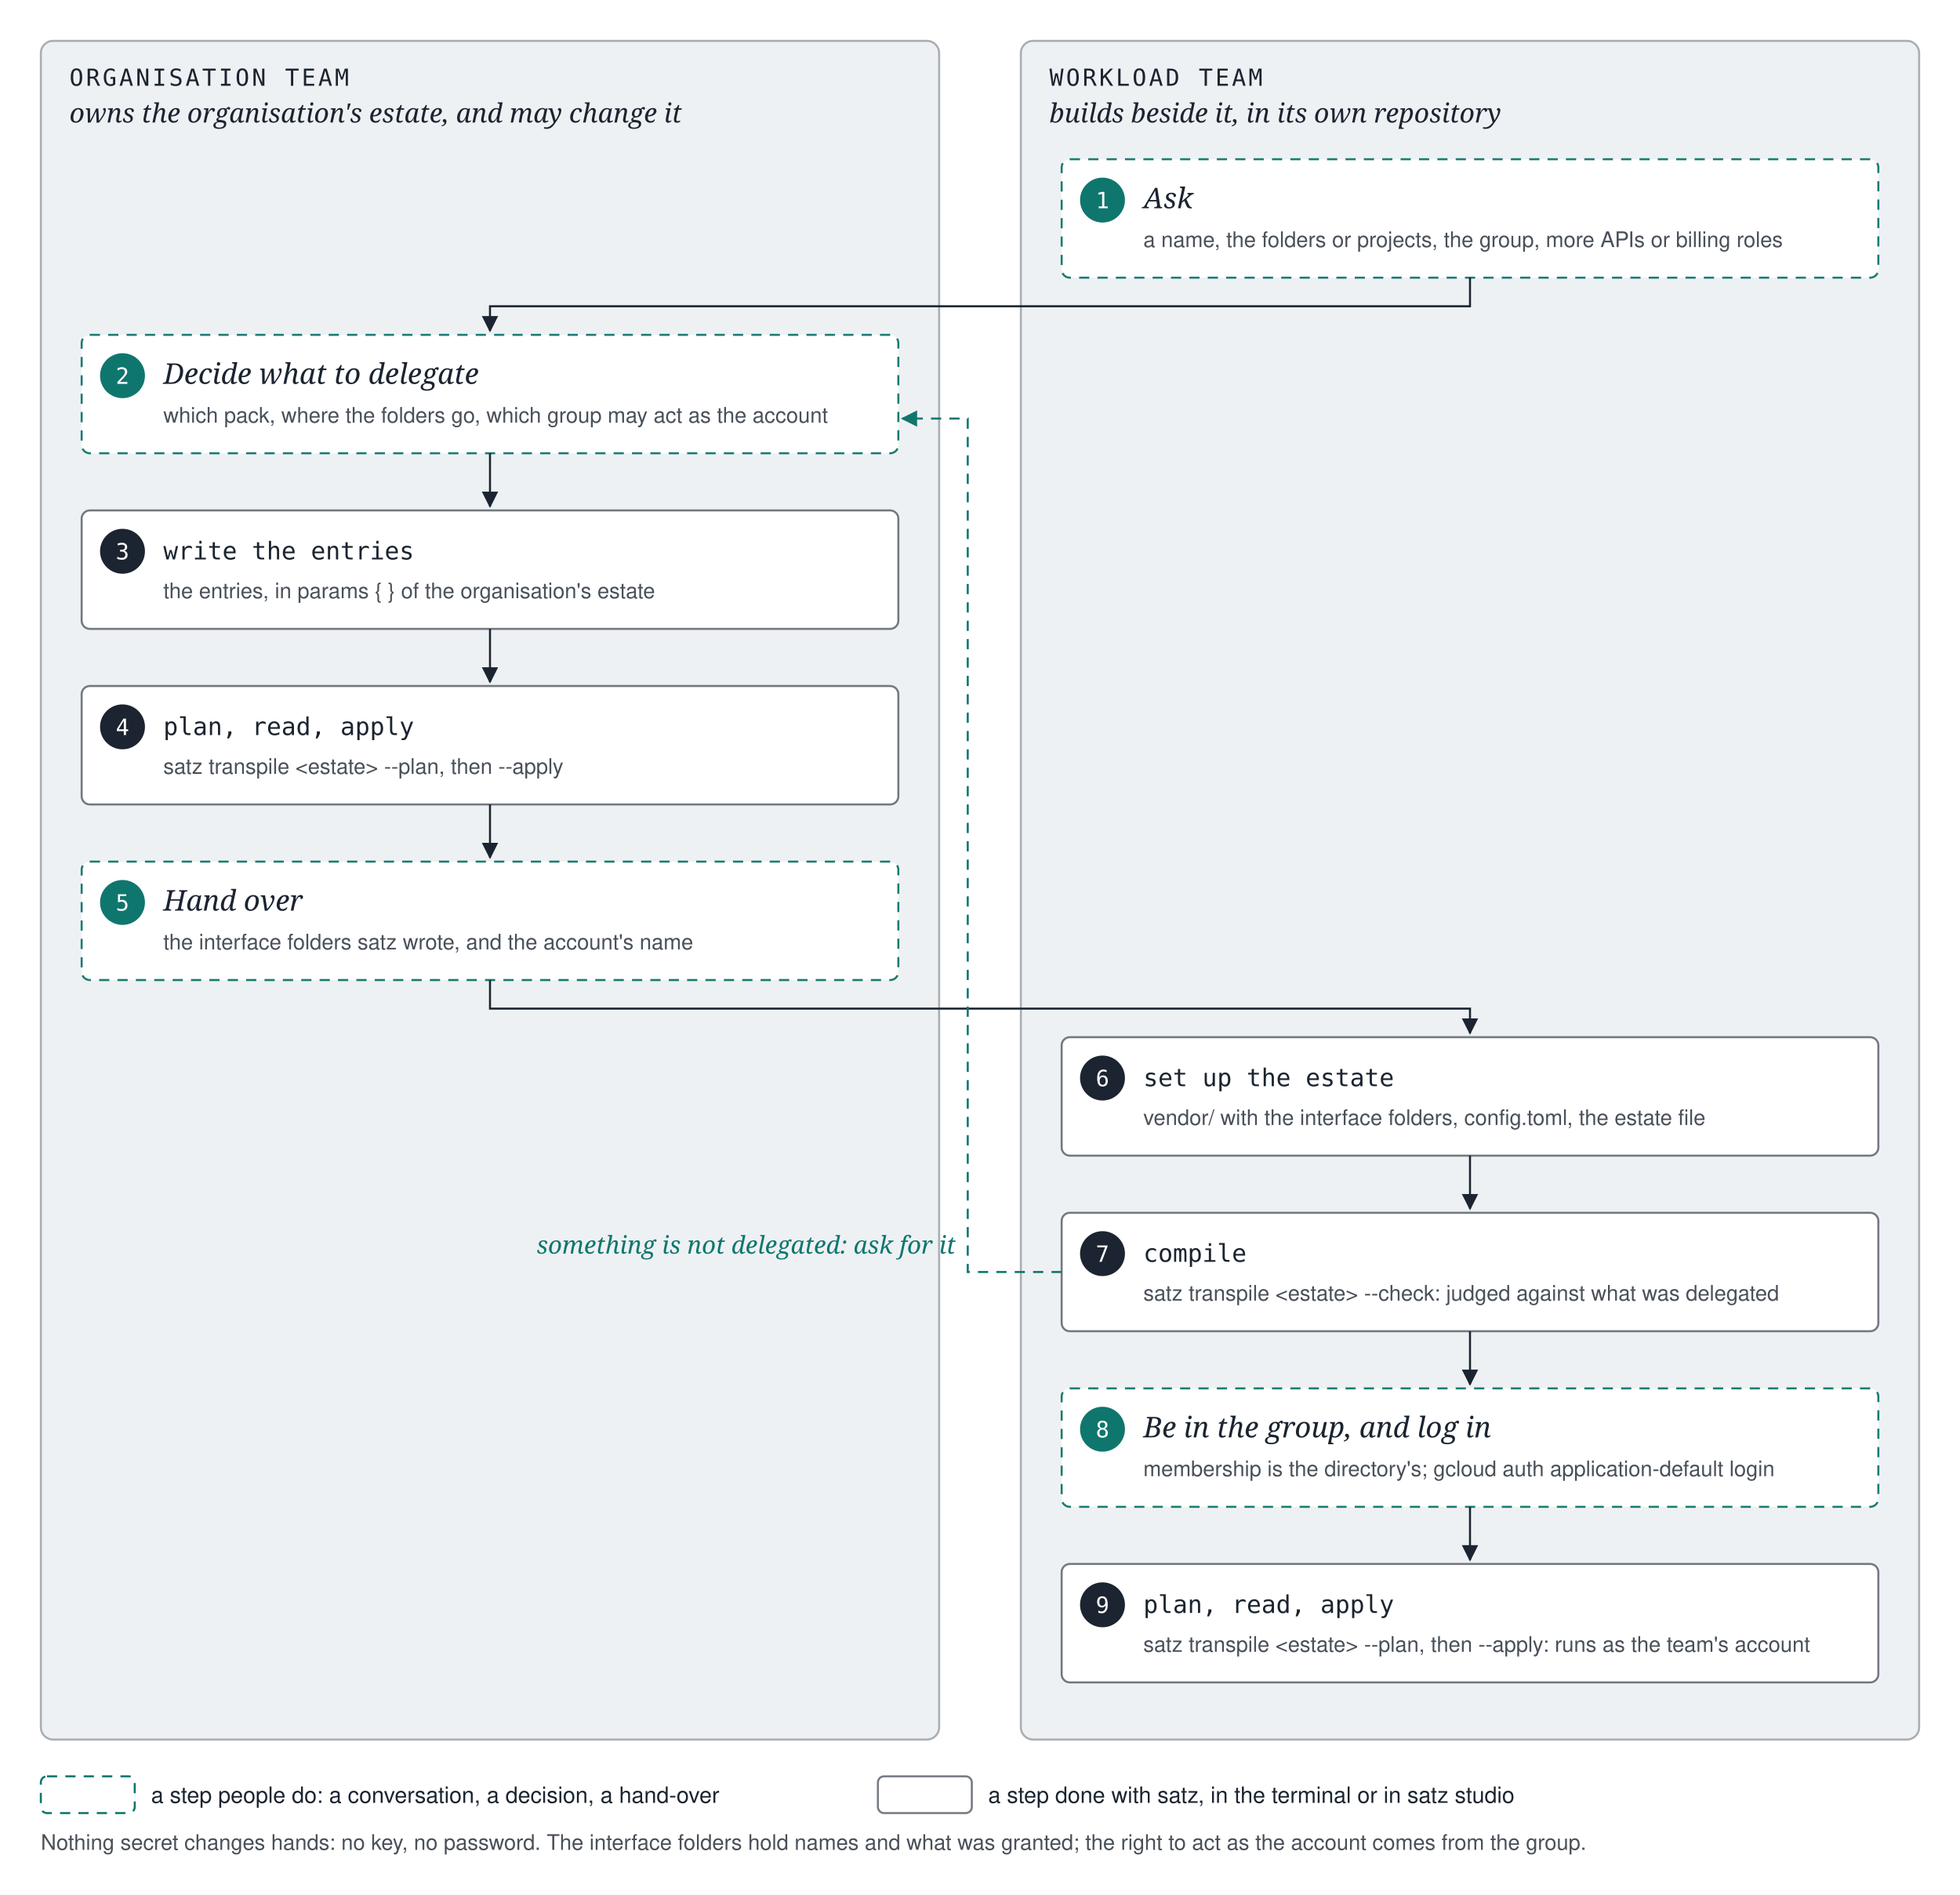
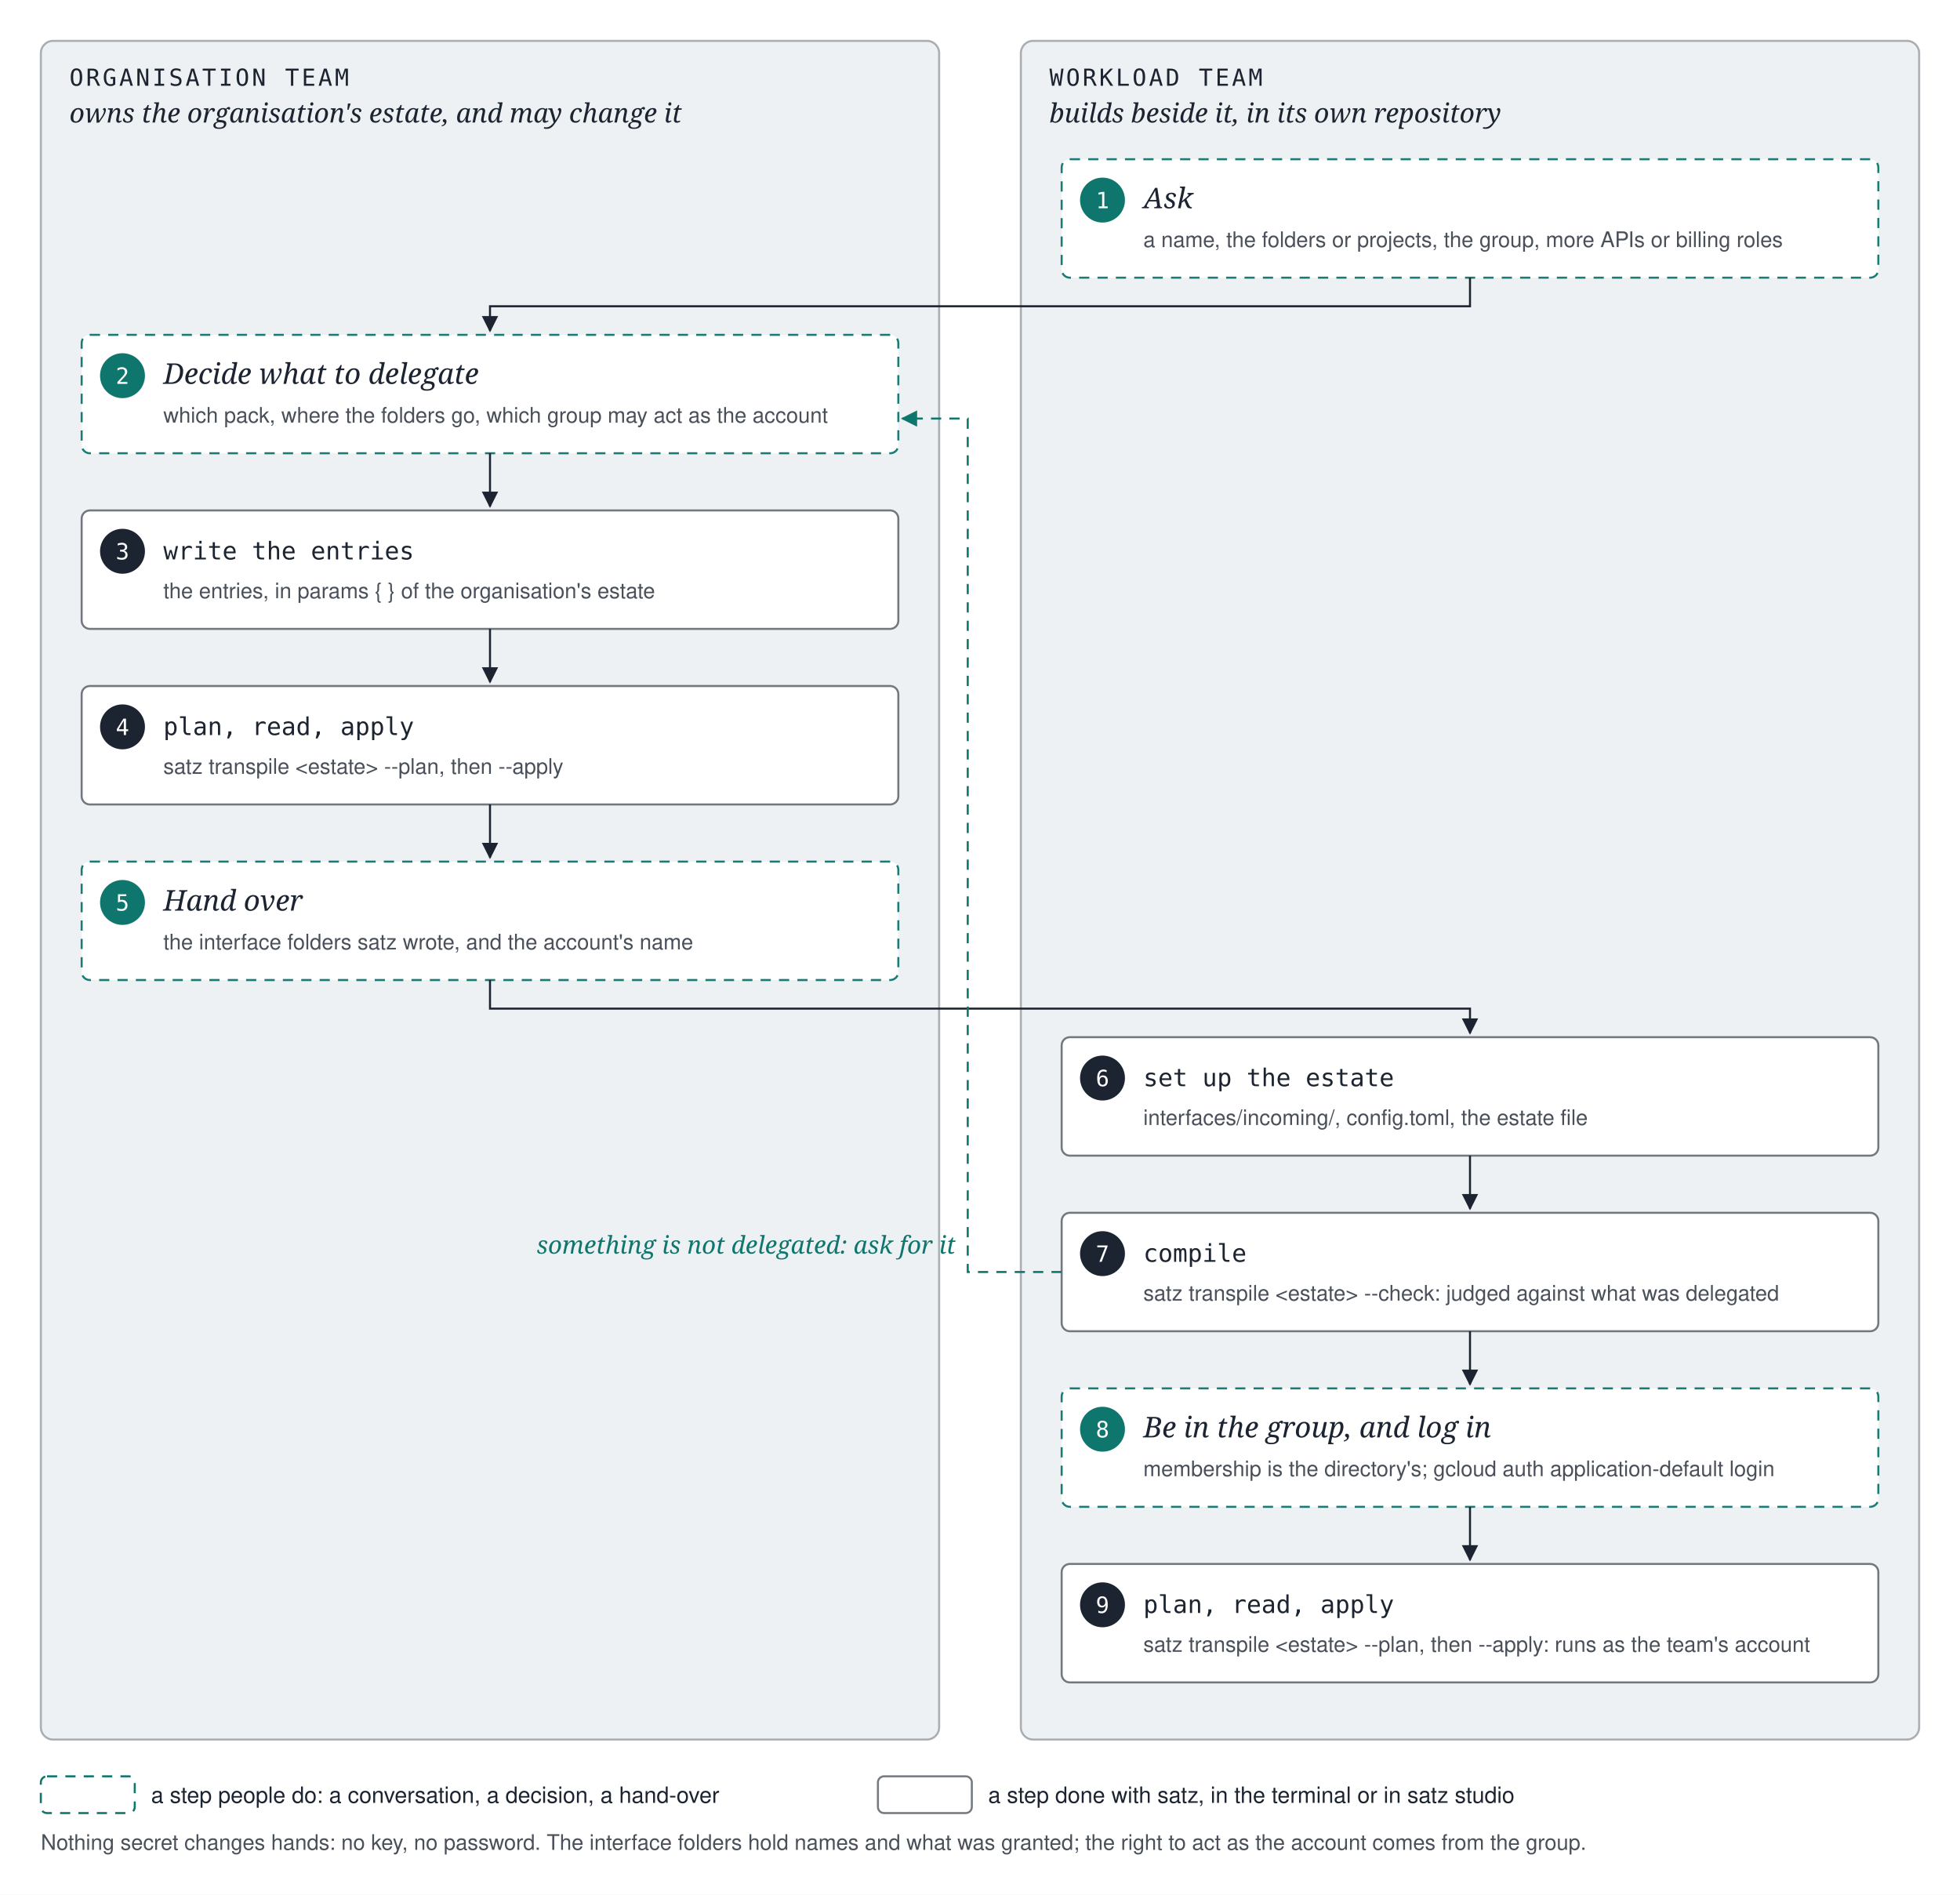
- <svg xmlns="http://www.w3.org/2000/svg" viewBox="0 0 960 928" width="960" height="928" role="img" aria-label="Two lanes, the organisation team on the left and the workload team on the right, and nine steps. 1, workload team, a step people do: ask — a name, the folders or projects, the group, more APIs or billing roles if needed. 2, organisation team, a step people do: decide what to delegate — which pack, where the folders go, which group may act as the account. 3, organisation team, with satz: write the entries into the params of the organisation's estate. 4, organisation team, with satz: plan, read, apply — satz transpile with --plan, then --apply. 5, organisation team, a step people do: hand over the interface folders and the account's name. 6, workload team, with satz: set up the estate — vendor, config.toml, the estate file. 7, workload team, with satz: compile — satz transpile --check judges the estate against what was delegated. A dashed arrow leads from step 7 back to step 2: something is not delegated, ask for it. 8, workload team, a step people do: be in the group and log in. 9, workload team, with satz: plan, read, apply — it runs as the team's account.">
+ <svg xmlns="http://www.w3.org/2000/svg" viewBox="0 0 960 928" width="960" height="928" role="img" aria-label="Two lanes, the organisation team on the left and the workload team on the right, and nine steps. 1, workload team, a step people do: ask — a name, the folders or projects, the group, more APIs or billing roles if needed. 2, organisation team, a step people do: decide what to delegate — which pack, where the folders go, which group may act as the account. 3, organisation team, with satz: write the entries into the params of the organisation's estate. 4, organisation team, with satz: plan, read, apply — satz transpile with --plan, then --apply. 5, organisation team, a step people do: hand over the interface folders and the account's name. 6, workload team, with satz: set up the estate — interfaces/incoming, config.toml, the estate file. 7, workload team, with satz: compile — satz transpile --check judges the estate against what was delegated. A dashed arrow leads from step 7 back to step 2: something is not delegated, ask for it. 8, workload team, a step people do: be in the group and log in. 9, workload team, with satz: plan, read, apply — it runs as the team's account.">
  <defs>
    <marker id="arr" viewBox="0 0 10 10" refX="9" refY="5" markerWidth="8" markerHeight="8" orient="auto-start-reverse">
      <path d="M0,0 L10,5 L0,10 z" fill="#1B2430" />
    </marker>
    <marker id="arr-acc" viewBox="0 0 10 10" refX="9" refY="5" markerWidth="8" markerHeight="8" orient="auto-start-reverse">
      <path d="M0,0 L10,5 L0,10 z" fill="#0F766E" />
    </marker>
  </defs>
  <rect x="0" y="0" width="960" height="928" fill="#FFFFFF" />
  <rect x="20" y="20" width="440" height="832" rx="6" fill="#EEF1F3" stroke="#1B2430" stroke-opacity="0.35" />
  <text x="34" y="42" font-family="IBM Plex Mono, Menlo, monospace" font-size="11.5" letter-spacing="1.2" fill="#1B2430" font-weight="500">ORGANISATION TEAM</text>
  <text x="34" y="60" font-family="Newsreader, Georgia, serif" font-style="italic" font-size="13" fill="#1B2430">owns the organisation's estate, and may change it</text>
  <rect x="500" y="20" width="440" height="832" rx="6" fill="#EEF1F3" stroke="#1B2430" stroke-opacity="0.35" />
  <text x="514" y="42" font-family="IBM Plex Mono, Menlo, monospace" font-size="11.5" letter-spacing="1.2" fill="#1B2430" font-weight="500">WORKLOAD TEAM</text>
  <text x="514" y="60" font-family="Newsreader, Georgia, serif" font-style="italic" font-size="13" fill="#1B2430">builds beside it, in its own repository</text>
  <rect x="520" y="78" width="400" height="58" rx="4" fill="#FFFFFF" stroke="#0F766E" stroke-opacity="0.95" stroke-dasharray="5 4" />
  <circle cx="540" cy="98" r="11" fill="#0F766E" />
  <text x="540" y="102" text-anchor="middle" font-family="IBM Plex Mono, Menlo, monospace" font-size="11" fill="#FFFFFF" font-weight="500">1</text>
  <text x="560" y="102" font-family="Newsreader, Georgia, serif" font-size="14" fill="#1B2430" font-style="italic">Ask</text>
  <text x="560" y="121" font-family="IBM Plex Sans, Helvetica, sans-serif" font-size="10.5" fill="#1B2430" opacity="0.8">a name, the folders or projects, the group, more APIs or billing roles</text>
  <rect x="40" y="164" width="400" height="58" rx="4" fill="#FFFFFF" stroke="#0F766E" stroke-opacity="0.95" stroke-dasharray="5 4" />
  <circle cx="60" cy="184" r="11" fill="#0F766E" />
  <text x="60" y="188" text-anchor="middle" font-family="IBM Plex Mono, Menlo, monospace" font-size="11" fill="#FFFFFF" font-weight="500">2</text>
  <text x="80" y="188" font-family="Newsreader, Georgia, serif" font-size="14" fill="#1B2430" font-style="italic">Decide what to delegate</text>
  <text x="80" y="207" font-family="IBM Plex Sans, Helvetica, sans-serif" font-size="10.5" fill="#1B2430" opacity="0.8">which pack, where the folders go, which group may act as the account</text>
  <rect x="40" y="250" width="400" height="58" rx="4" fill="#FFFFFF" stroke="#1B2430" stroke-opacity="0.6" />
  <circle cx="60" cy="270" r="11" fill="#1B2430" />
  <text x="60" y="274" text-anchor="middle" font-family="IBM Plex Mono, Menlo, monospace" font-size="11" fill="#FFFFFF" font-weight="500">3</text>
  <text x="80" y="274" font-family="IBM Plex Mono, Menlo, monospace" font-size="12" fill="#1B2430" font-weight="500">write the entries</text>
  <text x="80" y="293" font-family="IBM Plex Sans, Helvetica, sans-serif" font-size="10.5" fill="#1B2430" opacity="0.8">the entries, in params { } of the organisation's estate</text>
  <rect x="40" y="336" width="400" height="58" rx="4" fill="#FFFFFF" stroke="#1B2430" stroke-opacity="0.6" />
  <circle cx="60" cy="356" r="11" fill="#1B2430" />
  <text x="60" y="360" text-anchor="middle" font-family="IBM Plex Mono, Menlo, monospace" font-size="11" fill="#FFFFFF" font-weight="500">4</text>
  <text x="80" y="360" font-family="IBM Plex Mono, Menlo, monospace" font-size="12" fill="#1B2430" font-weight="500">plan, read, apply</text>
  <text x="80" y="379" font-family="IBM Plex Sans, Helvetica, sans-serif" font-size="10.5" fill="#1B2430" opacity="0.8">satz transpile &lt;estate&gt; --plan, then --apply</text>
  <rect x="40" y="422" width="400" height="58" rx="4" fill="#FFFFFF" stroke="#0F766E" stroke-opacity="0.95" stroke-dasharray="5 4" />
  <circle cx="60" cy="442" r="11" fill="#0F766E" />
  <text x="60" y="446" text-anchor="middle" font-family="IBM Plex Mono, Menlo, monospace" font-size="11" fill="#FFFFFF" font-weight="500">5</text>
  <text x="80" y="446" font-family="Newsreader, Georgia, serif" font-size="14" fill="#1B2430" font-style="italic">Hand over</text>
  <text x="80" y="465" font-family="IBM Plex Sans, Helvetica, sans-serif" font-size="10.5" fill="#1B2430" opacity="0.8">the interface folders satz wrote, and the account's name</text>
  <rect x="520" y="508" width="400" height="58" rx="4" fill="#FFFFFF" stroke="#1B2430" stroke-opacity="0.6" />
  <circle cx="540" cy="528" r="11" fill="#1B2430" />
  <text x="540" y="532" text-anchor="middle" font-family="IBM Plex Mono, Menlo, monospace" font-size="11" fill="#FFFFFF" font-weight="500">6</text>
  <text x="560" y="532" font-family="IBM Plex Mono, Menlo, monospace" font-size="12" fill="#1B2430" font-weight="500">set up the estate</text>
-   <text x="560" y="551" font-family="IBM Plex Sans, Helvetica, sans-serif" font-size="10.5" fill="#1B2430" opacity="0.8">vendor/ with the interface folders, config.toml, the estate file</text>
+   <text x="560" y="551" font-family="IBM Plex Sans, Helvetica, sans-serif" font-size="10.5" fill="#1B2430" opacity="0.8">interfaces/incoming/, config.toml, the estate file</text>
  <rect x="520" y="594" width="400" height="58" rx="4" fill="#FFFFFF" stroke="#1B2430" stroke-opacity="0.6" />
  <circle cx="540" cy="614" r="11" fill="#1B2430" />
  <text x="540" y="618" text-anchor="middle" font-family="IBM Plex Mono, Menlo, monospace" font-size="11" fill="#FFFFFF" font-weight="500">7</text>
  <text x="560" y="618" font-family="IBM Plex Mono, Menlo, monospace" font-size="12" fill="#1B2430" font-weight="500">compile</text>
  <text x="560" y="637" font-family="IBM Plex Sans, Helvetica, sans-serif" font-size="10.5" fill="#1B2430" opacity="0.8">satz transpile &lt;estate&gt; --check: judged against what was delegated</text>
  <rect x="520" y="680" width="400" height="58" rx="4" fill="#FFFFFF" stroke="#0F766E" stroke-opacity="0.95" stroke-dasharray="5 4" />
  <circle cx="540" cy="700" r="11" fill="#0F766E" />
  <text x="540" y="704" text-anchor="middle" font-family="IBM Plex Mono, Menlo, monospace" font-size="11" fill="#FFFFFF" font-weight="500">8</text>
  <text x="560" y="704" font-family="Newsreader, Georgia, serif" font-size="14" fill="#1B2430" font-style="italic">Be in the group, and log in</text>
  <text x="560" y="723" font-family="IBM Plex Sans, Helvetica, sans-serif" font-size="10.5" fill="#1B2430" opacity="0.8">membership is the directory's; gcloud auth application-default login</text>
  <rect x="520" y="766" width="400" height="58" rx="4" fill="#FFFFFF" stroke="#1B2430" stroke-opacity="0.6" />
  <circle cx="540" cy="786" r="11" fill="#1B2430" />
  <text x="540" y="790" text-anchor="middle" font-family="IBM Plex Mono, Menlo, monospace" font-size="11" fill="#FFFFFF" font-weight="500">9</text>
  <text x="560" y="790" font-family="IBM Plex Mono, Menlo, monospace" font-size="12" fill="#1B2430" font-weight="500">plan, read, apply</text>
  <text x="560" y="809" font-family="IBM Plex Sans, Helvetica, sans-serif" font-size="10.5" fill="#1B2430" opacity="0.8">satz transpile &lt;estate&gt; --plan, then --apply: runs as the team's account</text>
  <path d="M720.0,136 L720.0,150 L240.0,150 L240.0,162" fill="none" stroke="#1B2430" marker-end="url(#arr)" />
  <line x1="240.0" y1="222" x2="240.0" y2="248" stroke="#1B2430" marker-end="url(#arr)" />
  <line x1="240.0" y1="308" x2="240.0" y2="334" stroke="#1B2430" marker-end="url(#arr)" />
  <line x1="240.0" y1="394" x2="240.0" y2="420" stroke="#1B2430" marker-end="url(#arr)" />
  <path d="M240.0,480 L240.0,494 L720.0,494 L720.0,506" fill="none" stroke="#1B2430" marker-end="url(#arr)" />
  <line x1="720.0" y1="566" x2="720.0" y2="592" stroke="#1B2430" marker-end="url(#arr)" />
  <line x1="720.0" y1="652" x2="720.0" y2="678" stroke="#1B2430" marker-end="url(#arr)" />
  <line x1="720.0" y1="738" x2="720.0" y2="764" stroke="#1B2430" marker-end="url(#arr)" />
  <path d="M520,623.0 L474,623.0 L474,205.0 L442,205.0" fill="none" stroke="#0F766E" stroke-dasharray="5 4" marker-end="url(#arr-acc)" />
  <text x="468" y="614" text-anchor="end" font-family="Newsreader, Georgia, serif" font-style="italic" font-size="12" fill="#0F766E">something is not delegated: ask for it</text>
  <rect x="20" y="870" width="46" height="18" rx="3" fill="#FFFFFF" stroke="#0F766E" stroke-dasharray="5 4" />
  <text x="74" y="883" font-family="IBM Plex Sans, Helvetica, sans-serif" font-size="11" fill="#1B2430">a step people do: a conversation, a decision, a hand-over</text>
  <rect x="430" y="870" width="46" height="18" rx="3" fill="#FFFFFF" stroke="#1B2430" stroke-opacity="0.6" />
  <text x="484" y="883" font-family="IBM Plex Sans, Helvetica, sans-serif" font-size="11" fill="#1B2430">a step done with satz, in the terminal or in satz studio</text>
  <text x="20" y="906" font-family="IBM Plex Sans, Helvetica, sans-serif" font-size="10.5" fill="#1B2430" opacity="0.8">Nothing secret changes hands: no key, no password. The interface folders hold names and what was granted; the right to act as the account comes from the group.</text>
</svg>
